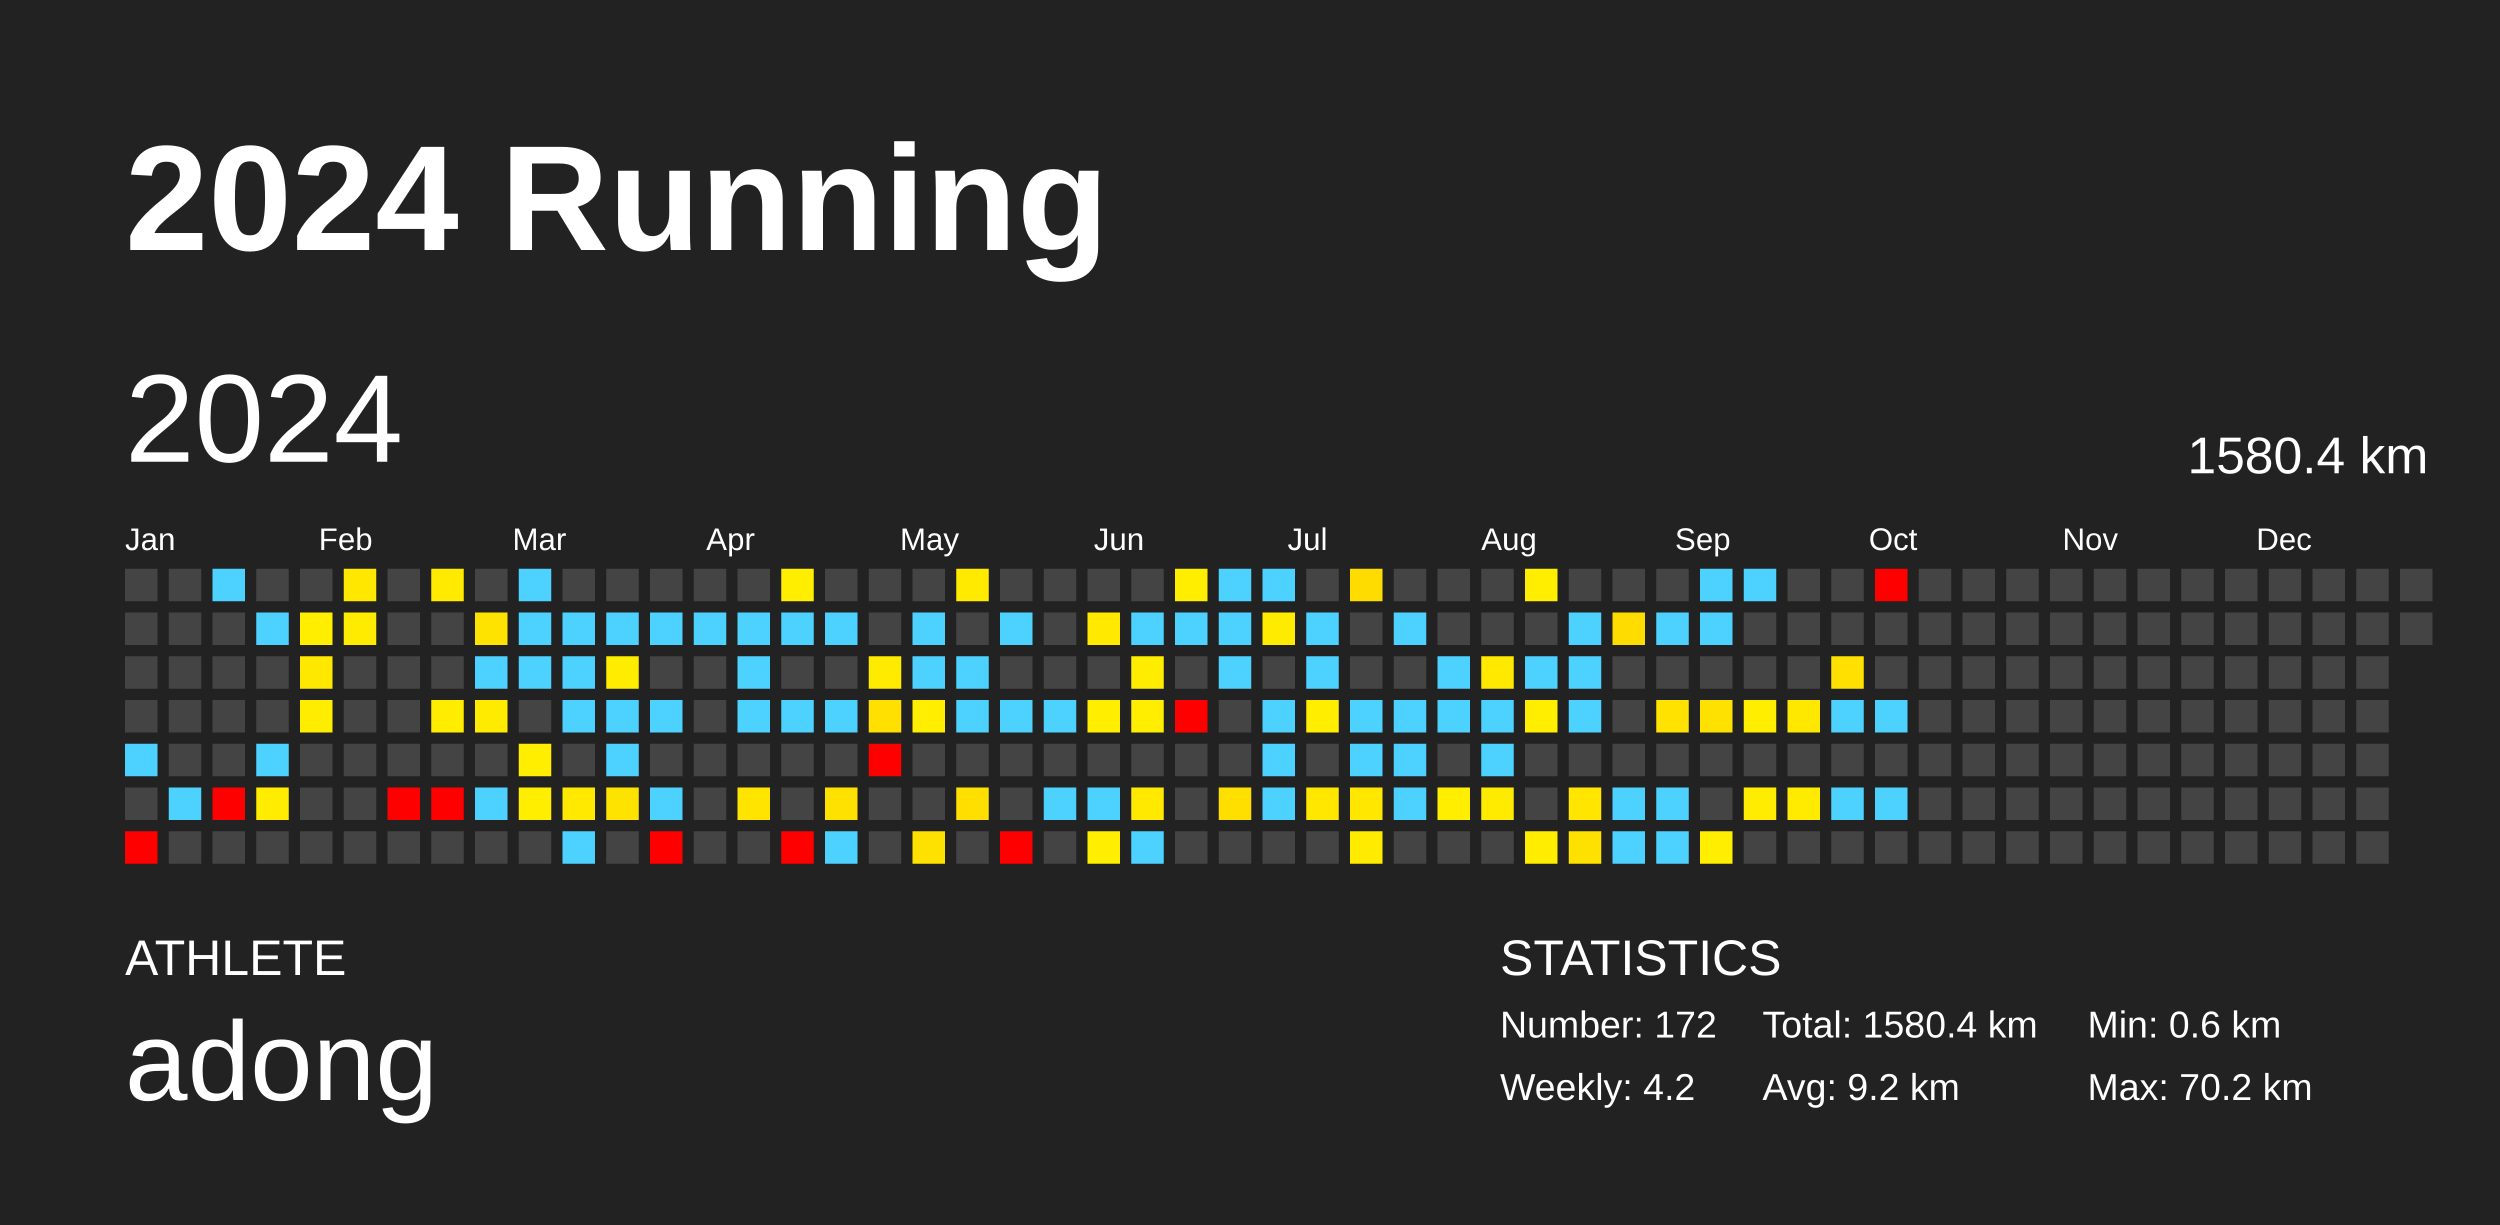
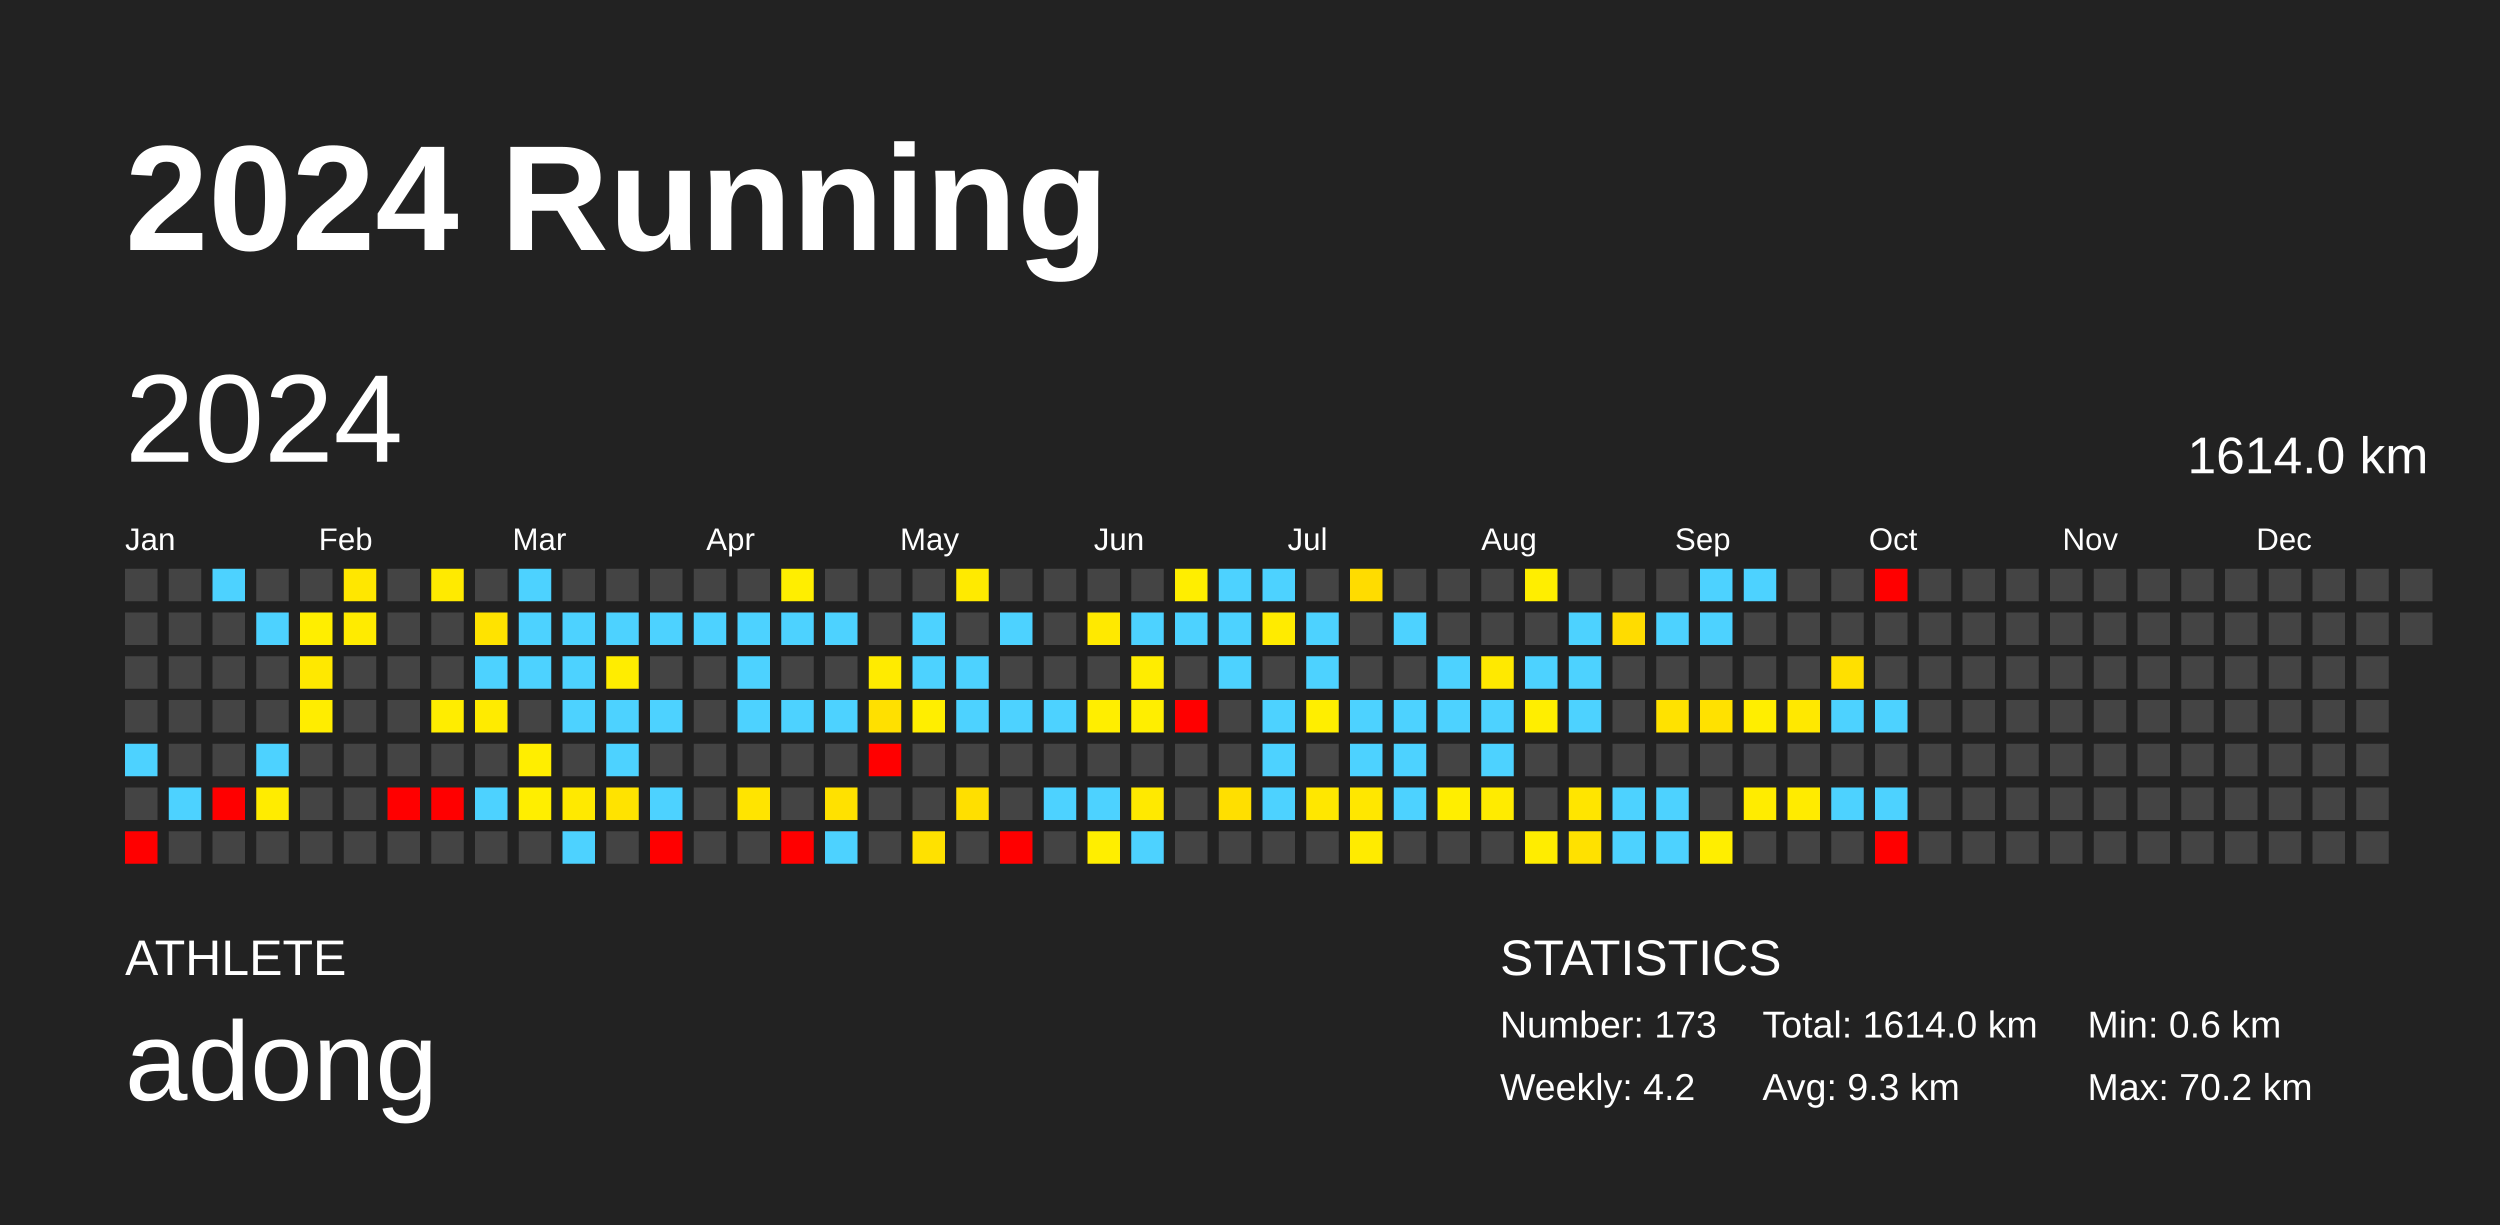
<svg xmlns="http://www.w3.org/2000/svg" baseProfile="full" height="98mm" version="1.1" viewBox="0,0,200,98" width="200mm">
  <defs />
  <rect fill="#222222" height="98" width="200" x="0" y="0" />
  <text fill="#FFFFFF" style="font-size:12px; font-family:Arial; font-weight:bold;" x="10" y="20">2024 Running</text>
  <text fill="#FFFFFF" style="font-size:4px; font-family:Arial" x="10" y="78">ATHLETE</text>
  <text fill="#FFFFFF" style="font-size:9px; font-family:Arial" x="10" y="88">adong</text>
  <text fill="#FFFFFF" style="font-size:4px; font-family:Arial" x="120" y="78">STATISTICS</text>
-   <text fill="#FFFFFF" style="font-size:3px; font-family:Arial" x="120" y="83">Number: 172</text>
+   <text fill="#FFFFFF" style="font-size:3px; font-family:Arial" x="120" y="83">Number: 173</text>
  <text fill="#FFFFFF" style="font-size:3px; font-family:Arial" x="120" y="88">Weekly: 4.2</text>
-   <text fill="#FFFFFF" style="font-size:3px; font-family:Arial" x="141" y="83">Total: 1580.4 km</text>
-   <text fill="#FFFFFF" style="font-size:3px; font-family:Arial" x="141" y="88">Avg: 9.2 km</text>
+   <text fill="#FFFFFF" style="font-size:3px; font-family:Arial" x="141" y="83">Total: 1614.0 km</text>
+   <text fill="#FFFFFF" style="font-size:3px; font-family:Arial" x="141" y="88">Avg: 9.3 km</text>
  <text fill="#FFFFFF" style="font-size:3px; font-family:Arial" x="167" y="83">Min: 0.6 km</text>
  <text fill="#FFFFFF" style="font-size:3px; font-family:Arial" x="167" y="88">Max: 70.2 km</text>
  <text dominant-baseline="hanging" fill="#FFFFFF" style="font-size:10.0px; font-family:Arial;" x="10" y="30">2024</text>
-   <text dominant-baseline="hanging" fill="#FFFFFF" style="font-size:4.125px; font-family:Arial;" x="175" y="35">1580.4 km</text>
+   <text dominant-baseline="hanging" fill="#FFFFFF" style="font-size:4.125px; font-family:Arial;" x="175" y="35">1614.0 km</text>
  <text fill="#FFFFFF" style="font-size:2.5px; font-family:Arial" x="10.0" y="44">Jan</text>
  <text fill="#FFFFFF" style="font-size:2.5px; font-family:Arial" x="25.5" y="44">Feb</text>
  <text fill="#FFFFFF" style="font-size:2.5px; font-family:Arial" x="41.0" y="44">Mar</text>
  <text fill="#FFFFFF" style="font-size:2.5px; font-family:Arial" x="56.5" y="44">Apr</text>
  <text fill="#FFFFFF" style="font-size:2.5px; font-family:Arial" x="72.0" y="44">May</text>
  <text fill="#FFFFFF" style="font-size:2.5px; font-family:Arial" x="87.5" y="44">Jun</text>
  <text fill="#FFFFFF" style="font-size:2.5px; font-family:Arial" x="103.0" y="44">Jul</text>
  <text fill="#FFFFFF" style="font-size:2.5px; font-family:Arial" x="118.5" y="44">Aug</text>
  <text fill="#FFFFFF" style="font-size:2.5px; font-family:Arial" x="134.0" y="44">Sep</text>
  <text fill="#FFFFFF" style="font-size:2.5px; font-family:Arial" x="149.5" y="44">Oct</text>
  <text fill="#FFFFFF" style="font-size:2.5px; font-family:Arial" x="165.0" y="44">Nov</text>
  <text fill="#FFFFFF" style="font-size:2.5px; font-family:Arial" x="180.5" y="44">Dec</text>
  <rect fill="#444444" height="2.6" width="2.6" x="10.0" y="45.5" />
  <rect fill="#444444" height="2.6" width="2.6" x="10.0" y="49.0" />
  <rect fill="#444444" height="2.6" width="2.6" x="10.0" y="52.5" />
  <rect fill="#444444" height="2.6" width="2.6" x="10.0" y="56.0" />
  <rect fill="#4dd2ff" height="2.6" width="2.6" x="10.0" y="59.5" />
  <rect fill="#444444" height="2.6" width="2.6" x="10.0" y="63.0" />
  <rect fill="red" height="2.6" width="2.6" x="10.0" y="66.5" />
  <rect fill="#444444" height="2.6" width="2.6" x="13.5" y="45.5" />
  <rect fill="#444444" height="2.6" width="2.6" x="13.5" y="49.0" />
  <rect fill="#444444" height="2.6" width="2.6" x="13.5" y="52.5" />
  <rect fill="#444444" height="2.6" width="2.6" x="13.5" y="56.0" />
  <rect fill="#444444" height="2.6" width="2.6" x="13.5" y="59.5" />
  <rect fill="#4dd2ff" height="2.6" width="2.6" x="13.5" y="63.0" />
  <rect fill="#444444" height="2.6" width="2.6" x="13.5" y="66.5" />
  <rect fill="#4dd2ff" height="2.6" width="2.6" x="17.0" y="45.5" />
  <rect fill="#444444" height="2.6" width="2.6" x="17.0" y="49.0" />
  <rect fill="#444444" height="2.6" width="2.6" x="17.0" y="52.5" />
  <rect fill="#444444" height="2.6" width="2.6" x="17.0" y="56.0" />
  <rect fill="#444444" height="2.6" width="2.6" x="17.0" y="59.5" />
  <rect fill="red" height="2.6" width="2.6" x="17.0" y="63.0" />
  <rect fill="#444444" height="2.6" width="2.6" x="17.0" y="66.5" />
  <rect fill="#444444" height="2.6" width="2.6" x="20.5" y="45.5" />
  <rect fill="#4dd2ff" height="2.6" width="2.6" x="20.5" y="49.0" />
  <rect fill="#444444" height="2.6" width="2.6" x="20.5" y="52.5" />
  <rect fill="#444444" height="2.6" width="2.6" x="20.5" y="56.0" />
  <rect fill="#4dd2ff" height="2.6" width="2.6" x="20.5" y="59.5" />
  <rect fill="#ffec00" height="2.6" width="2.6" x="20.5" y="63.0" />
  <rect fill="#444444" height="2.6" width="2.6" x="20.5" y="66.5" />
  <rect fill="#444444" height="2.6" width="2.6" x="24.0" y="45.5" />
  <rect fill="#ffee00" height="2.6" width="2.6" x="24.0" y="49.0" />
  <rect fill="#ffe800" height="2.6" width="2.6" x="24.0" y="52.5" />
  <rect fill="#ffed00" height="2.6" width="2.6" x="24.0" y="56.0" />
  <rect fill="#444444" height="2.6" width="2.6" x="24.0" y="59.5" />
  <rect fill="#444444" height="2.6" width="2.6" x="24.0" y="63.0" />
  <rect fill="#444444" height="2.6" width="2.6" x="24.0" y="66.5" />
  <rect fill="#ffe700" height="2.6" width="2.6" x="27.5" y="45.5" />
  <rect fill="#ffeb00" height="2.6" width="2.6" x="27.5" y="49.0" />
  <rect fill="#444444" height="2.6" width="2.6" x="27.5" y="52.5" />
  <rect fill="#444444" height="2.6" width="2.6" x="27.5" y="56.0" />
  <rect fill="#444444" height="2.6" width="2.6" x="27.5" y="59.5" />
  <rect fill="#444444" height="2.6" width="2.6" x="27.5" y="63.0" />
  <rect fill="#444444" height="2.6" width="2.6" x="27.5" y="66.5" />
  <rect fill="#444444" height="2.6" width="2.6" x="31.0" y="45.5" />
  <rect fill="#444444" height="2.6" width="2.6" x="31.0" y="49.0" />
  <rect fill="#444444" height="2.6" width="2.6" x="31.0" y="52.5" />
  <rect fill="#444444" height="2.6" width="2.6" x="31.0" y="56.0" />
  <rect fill="#444444" height="2.6" width="2.6" x="31.0" y="59.5" />
  <rect fill="red" height="2.6" width="2.6" x="31.0" y="63.0" />
  <rect fill="#444444" height="2.6" width="2.6" x="31.0" y="66.5" />
  <rect fill="#ffea00" height="2.6" width="2.6" x="34.5" y="45.5" />
  <rect fill="#444444" height="2.6" width="2.6" x="34.5" y="49.0" />
  <rect fill="#444444" height="2.6" width="2.6" x="34.5" y="52.5" />
  <rect fill="#ffed00" height="2.6" width="2.6" x="34.5" y="56.0" />
  <rect fill="#444444" height="2.6" width="2.6" x="34.5" y="59.5" />
  <rect fill="red" height="2.6" width="2.6" x="34.5" y="63.0" />
  <rect fill="#444444" height="2.6" width="2.6" x="34.5" y="66.5" />
  <rect fill="#444444" height="2.6" width="2.6" x="38.0" y="45.5" />
  <rect fill="#ffe300" height="2.6" width="2.6" x="38.0" y="49.0" />
  <rect fill="#4dd2ff" height="2.6" width="2.6" x="38.0" y="52.5" />
  <rect fill="#ffeb00" height="2.6" width="2.6" x="38.0" y="56.0" />
  <rect fill="#444444" height="2.6" width="2.6" x="38.0" y="59.5" />
  <rect fill="#4dd2ff" height="2.6" width="2.6" x="38.0" y="63.0" />
  <rect fill="#444444" height="2.6" width="2.6" x="38.0" y="66.5" />
  <rect fill="#4dd2ff" height="2.6" width="2.6" x="41.5" y="45.5" />
  <rect fill="#4dd2ff" height="2.6" width="2.6" x="41.5" y="49.0" />
  <rect fill="#4dd2ff" height="2.6" width="2.6" x="41.5" y="52.5" />
  <rect fill="#444444" height="2.6" width="2.6" x="41.5" y="56.0" />
  <rect fill="#ffee00" height="2.6" width="2.6" x="41.5" y="59.5" />
  <rect fill="#ffee00" height="2.6" width="2.6" x="41.5" y="63.0" />
  <rect fill="#444444" height="2.6" width="2.6" x="41.5" y="66.5" />
  <rect fill="#444444" height="2.6" width="2.6" x="45.0" y="45.5" />
  <rect fill="#4dd2ff" height="2.6" width="2.6" x="45.0" y="49.0" />
  <rect fill="#4dd2ff" height="2.6" width="2.6" x="45.0" y="52.5" />
  <rect fill="#4dd2ff" height="2.6" width="2.6" x="45.0" y="56.0" />
  <rect fill="#444444" height="2.6" width="2.6" x="45.0" y="59.5" />
  <rect fill="#ffe900" height="2.6" width="2.6" x="45.0" y="63.0" />
  <rect fill="#4dd2ff" height="2.6" width="2.6" x="45.0" y="66.5" />
  <rect fill="#444444" height="2.6" width="2.6" x="48.5" y="45.5" />
  <rect fill="#4dd2ff" height="2.6" width="2.6" x="48.5" y="49.0" />
  <rect fill="#ffed00" height="2.6" width="2.6" x="48.5" y="52.5" />
  <rect fill="#4dd2ff" height="2.6" width="2.6" x="48.5" y="56.0" />
  <rect fill="#4dd2ff" height="2.6" width="2.6" x="48.5" y="59.5" />
  <rect fill="#ffe300" height="2.6" width="2.6" x="48.5" y="63.0" />
  <rect fill="#444444" height="2.6" width="2.6" x="48.5" y="66.5" />
  <rect fill="#444444" height="2.6" width="2.6" x="52.0" y="45.5" />
  <rect fill="#4dd2ff" height="2.6" width="2.6" x="52.0" y="49.0" />
  <rect fill="#444444" height="2.6" width="2.6" x="52.0" y="52.5" />
  <rect fill="#4dd2ff" height="2.6" width="2.6" x="52.0" y="56.0" />
  <rect fill="#444444" height="2.6" width="2.6" x="52.0" y="59.5" />
  <rect fill="#4dd2ff" height="2.6" width="2.6" x="52.0" y="63.0" />
  <rect fill="red" height="2.6" width="2.6" x="52.0" y="66.5" />
  <rect fill="#444444" height="2.6" width="2.6" x="55.5" y="45.5" />
  <rect fill="#4dd2ff" height="2.6" width="2.6" x="55.5" y="49.0" />
  <rect fill="#444444" height="2.6" width="2.6" x="55.5" y="52.5" />
  <rect fill="#444444" height="2.6" width="2.6" x="55.5" y="56.0" />
  <rect fill="#444444" height="2.6" width="2.6" x="55.5" y="59.5" />
  <rect fill="#444444" height="2.6" width="2.6" x="55.5" y="63.0" />
  <rect fill="#444444" height="2.6" width="2.6" x="55.5" y="66.5" />
  <rect fill="#444444" height="2.6" width="2.6" x="59.0" y="45.5" />
  <rect fill="#4dd2ff" height="2.6" width="2.6" x="59.0" y="49.0" />
  <rect fill="#4dd2ff" height="2.6" width="2.6" x="59.0" y="52.5" />
  <rect fill="#4dd2ff" height="2.6" width="2.6" x="59.0" y="56.0" />
  <rect fill="#444444" height="2.6" width="2.6" x="59.0" y="59.5" />
  <rect fill="#ffe400" height="2.6" width="2.6" x="59.0" y="63.0" />
  <rect fill="#444444" height="2.6" width="2.6" x="59.0" y="66.5" />
  <rect fill="#ffee00" height="2.6" width="2.6" x="62.5" y="45.5" />
  <rect fill="#4dd2ff" height="2.6" width="2.6" x="62.5" y="49.0" />
  <rect fill="#444444" height="2.6" width="2.6" x="62.5" y="52.5" />
  <rect fill="#4dd2ff" height="2.6" width="2.6" x="62.5" y="56.0" />
  <rect fill="#444444" height="2.6" width="2.6" x="62.5" y="59.5" />
  <rect fill="#444444" height="2.6" width="2.6" x="62.5" y="63.0" />
  <rect fill="red" height="2.6" width="2.6" x="62.5" y="66.5" />
  <rect fill="#444444" height="2.6" width="2.6" x="66.0" y="45.5" />
  <rect fill="#4dd2ff" height="2.6" width="2.6" x="66.0" y="49.0" />
  <rect fill="#444444" height="2.6" width="2.6" x="66.0" y="52.5" />
  <rect fill="#4dd2ff" height="2.6" width="2.6" x="66.0" y="56.0" />
  <rect fill="#444444" height="2.6" width="2.6" x="66.0" y="59.5" />
  <rect fill="#ffe100" height="2.6" width="2.6" x="66.0" y="63.0" />
  <rect fill="#4dd2ff" height="2.6" width="2.6" x="66.0" y="66.5" />
  <rect fill="#444444" height="2.6" width="2.6" x="69.5" y="45.5" />
  <rect fill="#444444" height="2.6" width="2.6" x="69.5" y="49.0" />
  <rect fill="#ffeb00" height="2.6" width="2.6" x="69.5" y="52.5" />
  <rect fill="#ffe000" height="2.6" width="2.6" x="69.5" y="56.0" />
  <rect fill="red" height="2.6" width="2.6" x="69.5" y="59.5" />
  <rect fill="#444444" height="2.6" width="2.6" x="69.5" y="63.0" />
  <rect fill="#444444" height="2.6" width="2.6" x="69.5" y="66.5" />
  <rect fill="#444444" height="2.6" width="2.6" x="73.0" y="45.5" />
  <rect fill="#4dd2ff" height="2.6" width="2.6" x="73.0" y="49.0" />
  <rect fill="#4dd2ff" height="2.6" width="2.6" x="73.0" y="52.5" />
  <rect fill="#ffee00" height="2.6" width="2.6" x="73.0" y="56.0" />
  <rect fill="#444444" height="2.6" width="2.6" x="73.0" y="59.5" />
  <rect fill="#444444" height="2.6" width="2.6" x="73.0" y="63.0" />
  <rect fill="#ffe100" height="2.6" width="2.6" x="73.0" y="66.5" />
  <rect fill="#ffea00" height="2.6" width="2.6" x="76.5" y="45.5" />
  <rect fill="#444444" height="2.6" width="2.6" x="76.5" y="49.0" />
  <rect fill="#4dd2ff" height="2.6" width="2.6" x="76.5" y="52.5" />
  <rect fill="#4dd2ff" height="2.6" width="2.6" x="76.5" y="56.0" />
  <rect fill="#444444" height="2.6" width="2.6" x="76.5" y="59.5" />
  <rect fill="#ffdf00" height="2.6" width="2.6" x="76.5" y="63.0" />
  <rect fill="#444444" height="2.6" width="2.6" x="76.5" y="66.5" />
  <rect fill="#444444" height="2.6" width="2.6" x="80.0" y="45.5" />
  <rect fill="#4dd2ff" height="2.6" width="2.6" x="80.0" y="49.0" />
  <rect fill="#444444" height="2.6" width="2.6" x="80.0" y="52.5" />
  <rect fill="#4dd2ff" height="2.6" width="2.6" x="80.0" y="56.0" />
  <rect fill="#444444" height="2.6" width="2.6" x="80.0" y="59.5" />
  <rect fill="#444444" height="2.6" width="2.6" x="80.0" y="63.0" />
  <rect fill="red" height="2.6" width="2.6" x="80.0" y="66.5" />
  <rect fill="#444444" height="2.6" width="2.6" x="83.5" y="45.5" />
  <rect fill="#444444" height="2.6" width="2.6" x="83.5" y="49.0" />
  <rect fill="#444444" height="2.6" width="2.6" x="83.5" y="52.5" />
  <rect fill="#4dd2ff" height="2.6" width="2.6" x="83.5" y="56.0" />
  <rect fill="#444444" height="2.6" width="2.6" x="83.5" y="59.5" />
  <rect fill="#4dd2ff" height="2.6" width="2.6" x="83.5" y="63.0" />
  <rect fill="#444444" height="2.6" width="2.6" x="83.5" y="66.5" />
  <rect fill="#444444" height="2.6" width="2.6" x="87.0" y="45.5" />
  <rect fill="#ffe900" height="2.6" width="2.6" x="87.0" y="49.0" />
  <rect fill="#444444" height="2.6" width="2.6" x="87.0" y="52.5" />
  <rect fill="#ffee00" height="2.6" width="2.6" x="87.0" y="56.0" />
  <rect fill="#444444" height="2.6" width="2.6" x="87.0" y="59.5" />
  <rect fill="#4dd2ff" height="2.6" width="2.6" x="87.0" y="63.0" />
  <rect fill="#ffee00" height="2.6" width="2.6" x="87.0" y="66.5" />
  <rect fill="#444444" height="2.6" width="2.6" x="90.5" y="45.5" />
  <rect fill="#4dd2ff" height="2.6" width="2.6" x="90.5" y="49.0" />
  <rect fill="#ffed00" height="2.6" width="2.6" x="90.5" y="52.5" />
  <rect fill="#ffee00" height="2.6" width="2.6" x="90.5" y="56.0" />
  <rect fill="#444444" height="2.6" width="2.6" x="90.5" y="59.5" />
  <rect fill="#ffe900" height="2.6" width="2.6" x="90.5" y="63.0" />
  <rect fill="#4dd2ff" height="2.6" width="2.6" x="90.5" y="66.5" />
  <rect fill="#ffee00" height="2.6" width="2.6" x="94.0" y="45.5" />
  <rect fill="#4dd2ff" height="2.6" width="2.6" x="94.0" y="49.0" />
  <rect fill="#444444" height="2.6" width="2.6" x="94.0" y="52.5" />
  <rect fill="red" height="2.6" width="2.6" x="94.0" y="56.0" />
  <rect fill="#444444" height="2.6" width="2.6" x="94.0" y="59.5" />
  <rect fill="#444444" height="2.6" width="2.6" x="94.0" y="63.0" />
  <rect fill="#444444" height="2.6" width="2.6" x="94.0" y="66.5" />
  <rect fill="#4dd2ff" height="2.6" width="2.6" x="97.5" y="45.5" />
  <rect fill="#4dd2ff" height="2.6" width="2.6" x="97.5" y="49.0" />
  <rect fill="#4dd2ff" height="2.6" width="2.6" x="97.5" y="52.5" />
  <rect fill="#444444" height="2.6" width="2.6" x="97.5" y="56.0" />
  <rect fill="#444444" height="2.6" width="2.6" x="97.5" y="59.5" />
  <rect fill="#ffdf00" height="2.6" width="2.6" x="97.5" y="63.0" />
  <rect fill="#444444" height="2.6" width="2.6" x="97.5" y="66.5" />
  <rect fill="#4dd2ff" height="2.6" width="2.6" x="101.0" y="45.5" />
  <rect fill="#ffeb00" height="2.6" width="2.6" x="101.0" y="49.0" />
  <rect fill="#444444" height="2.6" width="2.6" x="101.0" y="52.5" />
  <rect fill="#4dd2ff" height="2.6" width="2.6" x="101.0" y="56.0" />
  <rect fill="#4dd2ff" height="2.6" width="2.6" x="101.0" y="59.5" />
  <rect fill="#4dd2ff" height="2.6" width="2.6" x="101.0" y="63.0" />
  <rect fill="#444444" height="2.6" width="2.6" x="101.0" y="66.5" />
  <rect fill="#444444" height="2.6" width="2.6" x="104.5" y="45.5" />
  <rect fill="#4dd2ff" height="2.6" width="2.6" x="104.5" y="49.0" />
  <rect fill="#4dd2ff" height="2.6" width="2.6" x="104.5" y="52.5" />
  <rect fill="#ffee00" height="2.6" width="2.6" x="104.5" y="56.0" />
  <rect fill="#444444" height="2.6" width="2.6" x="104.5" y="59.5" />
  <rect fill="#ffe700" height="2.6" width="2.6" x="104.5" y="63.0" />
  <rect fill="#444444" height="2.6" width="2.6" x="104.5" y="66.5" />
  <rect fill="#ffdc00" height="2.6" width="2.6" x="108.0" y="45.5" />
  <rect fill="#444444" height="2.6" width="2.6" x="108.0" y="49.0" />
  <rect fill="#444444" height="2.6" width="2.6" x="108.0" y="52.5" />
  <rect fill="#4dd2ff" height="2.6" width="2.6" x="108.0" y="56.0" />
  <rect fill="#4dd2ff" height="2.6" width="2.6" x="108.0" y="59.5" />
  <rect fill="#ffe700" height="2.6" width="2.6" x="108.0" y="63.0" />
  <rect fill="#ffeb00" height="2.6" width="2.6" x="108.0" y="66.5" />
  <rect fill="#444444" height="2.6" width="2.6" x="111.5" y="45.5" />
  <rect fill="#4dd2ff" height="2.6" width="2.6" x="111.5" y="49.0" />
  <rect fill="#444444" height="2.6" width="2.6" x="111.5" y="52.5" />
  <rect fill="#4dd2ff" height="2.6" width="2.6" x="111.5" y="56.0" />
  <rect fill="#4dd2ff" height="2.6" width="2.6" x="111.5" y="59.5" />
  <rect fill="#4dd2ff" height="2.6" width="2.6" x="111.5" y="63.0" />
  <rect fill="#444444" height="2.6" width="2.6" x="111.5" y="66.5" />
  <rect fill="#444444" height="2.6" width="2.6" x="115.0" y="45.5" />
  <rect fill="#444444" height="2.6" width="2.6" x="115.0" y="49.0" />
  <rect fill="#4dd2ff" height="2.6" width="2.6" x="115.0" y="52.5" />
  <rect fill="#4dd2ff" height="2.6" width="2.6" x="115.0" y="56.0" />
  <rect fill="#444444" height="2.6" width="2.6" x="115.0" y="59.5" />
  <rect fill="#ffee00" height="2.6" width="2.6" x="115.0" y="63.0" />
  <rect fill="#444444" height="2.6" width="2.6" x="115.0" y="66.5" />
  <rect fill="#444444" height="2.6" width="2.6" x="118.5" y="45.5" />
  <rect fill="#444444" height="2.6" width="2.6" x="118.5" y="49.0" />
  <rect fill="#ffe900" height="2.6" width="2.6" x="118.5" y="52.5" />
  <rect fill="#4dd2ff" height="2.6" width="2.6" x="118.5" y="56.0" />
  <rect fill="#4dd2ff" height="2.6" width="2.6" x="118.5" y="59.5" />
  <rect fill="#ffeb00" height="2.6" width="2.6" x="118.5" y="63.0" />
  <rect fill="#444444" height="2.6" width="2.6" x="118.5" y="66.5" />
  <rect fill="#ffee00" height="2.6" width="2.6" x="122.0" y="45.5" />
  <rect fill="#444444" height="2.6" width="2.6" x="122.0" y="49.0" />
  <rect fill="#4dd2ff" height="2.6" width="2.6" x="122.0" y="52.5" />
  <rect fill="#ffee00" height="2.6" width="2.6" x="122.0" y="56.0" />
  <rect fill="#444444" height="2.6" width="2.6" x="122.0" y="59.5" />
  <rect fill="#444444" height="2.6" width="2.6" x="122.0" y="63.0" />
  <rect fill="#ffed00" height="2.6" width="2.6" x="122.0" y="66.5" />
  <rect fill="#444444" height="2.6" width="2.6" x="125.5" y="45.5" />
  <rect fill="#4dd2ff" height="2.6" width="2.6" x="125.5" y="49.0" />
  <rect fill="#4dd2ff" height="2.6" width="2.6" x="125.5" y="52.5" />
  <rect fill="#4dd2ff" height="2.6" width="2.6" x="125.5" y="56.0" />
  <rect fill="#444444" height="2.6" width="2.6" x="125.5" y="59.5" />
  <rect fill="#ffe500" height="2.6" width="2.6" x="125.5" y="63.0" />
  <rect fill="#ffe100" height="2.6" width="2.6" x="125.5" y="66.5" />
  <rect fill="#444444" height="2.6" width="2.6" x="129.0" y="45.5" />
  <rect fill="#ffdc00" height="2.6" width="2.6" x="129.0" y="49.0" />
  <rect fill="#444444" height="2.6" width="2.6" x="129.0" y="52.5" />
  <rect fill="#444444" height="2.6" width="2.6" x="129.0" y="56.0" />
  <rect fill="#444444" height="2.6" width="2.6" x="129.0" y="59.5" />
  <rect fill="#4dd2ff" height="2.6" width="2.6" x="129.0" y="63.0" />
  <rect fill="#4dd2ff" height="2.6" width="2.6" x="129.0" y="66.5" />
  <rect fill="#444444" height="2.6" width="2.6" x="132.5" y="45.5" />
  <rect fill="#4dd2ff" height="2.6" width="2.6" x="132.5" y="49.0" />
  <rect fill="#444444" height="2.6" width="2.6" x="132.5" y="52.5" />
  <rect fill="#ffe200" height="2.6" width="2.6" x="132.5" y="56.0" />
  <rect fill="#444444" height="2.6" width="2.6" x="132.5" y="59.5" />
  <rect fill="#4dd2ff" height="2.6" width="2.6" x="132.5" y="63.0" />
  <rect fill="#4dd2ff" height="2.6" width="2.6" x="132.5" y="66.5" />
  <rect fill="#4dd2ff" height="2.6" width="2.6" x="136.0" y="45.5" />
  <rect fill="#4dd2ff" height="2.6" width="2.6" x="136.0" y="49.0" />
  <rect fill="#444444" height="2.6" width="2.6" x="136.0" y="52.5" />
  <rect fill="#ffe100" height="2.6" width="2.6" x="136.0" y="56.0" />
  <rect fill="#444444" height="2.6" width="2.6" x="136.0" y="59.5" />
  <rect fill="#444444" height="2.6" width="2.6" x="136.0" y="63.0" />
  <rect fill="#ffee00" height="2.6" width="2.6" x="136.0" y="66.5" />
  <rect fill="#4dd2ff" height="2.6" width="2.6" x="139.5" y="45.5" />
  <rect fill="#444444" height="2.6" width="2.6" x="139.5" y="49.0" />
  <rect fill="#444444" height="2.6" width="2.6" x="139.5" y="52.5" />
  <rect fill="#ffee00" height="2.6" width="2.6" x="139.5" y="56.0" />
  <rect fill="#444444" height="2.6" width="2.6" x="139.5" y="59.5" />
  <rect fill="#ffec00" height="2.6" width="2.6" x="139.5" y="63.0" />
  <rect fill="#444444" height="2.6" width="2.6" x="139.5" y="66.5" />
  <rect fill="#444444" height="2.6" width="2.6" x="143.0" y="45.5" />
  <rect fill="#444444" height="2.6" width="2.6" x="143.0" y="49.0" />
  <rect fill="#444444" height="2.6" width="2.6" x="143.0" y="52.5" />
  <rect fill="#ffe800" height="2.6" width="2.6" x="143.0" y="56.0" />
  <rect fill="#444444" height="2.6" width="2.6" x="143.0" y="59.5" />
  <rect fill="#ffeb00" height="2.6" width="2.6" x="143.0" y="63.0" />
  <rect fill="#444444" height="2.6" width="2.6" x="143.0" y="66.5" />
  <rect fill="#444444" height="2.6" width="2.6" x="146.5" y="45.5" />
  <rect fill="#444444" height="2.6" width="2.6" x="146.5" y="49.0" />
  <rect fill="#ffe000" height="2.6" width="2.6" x="146.5" y="52.5" />
  <rect fill="#4dd2ff" height="2.6" width="2.6" x="146.5" y="56.0" />
  <rect fill="#444444" height="2.6" width="2.6" x="146.5" y="59.5" />
  <rect fill="#4dd2ff" height="2.6" width="2.6" x="146.5" y="63.0" />
  <rect fill="#444444" height="2.6" width="2.6" x="146.5" y="66.5" />
  <rect fill="red" height="2.6" width="2.6" x="150.0" y="45.5" />
  <rect fill="#444444" height="2.6" width="2.6" x="150.0" y="49.0" />
  <rect fill="#444444" height="2.6" width="2.6" x="150.0" y="52.5" />
  <rect fill="#4dd2ff" height="2.6" width="2.6" x="150.0" y="56.0" />
  <rect fill="#444444" height="2.6" width="2.6" x="150.0" y="59.5" />
  <rect fill="#4dd2ff" height="2.6" width="2.6" x="150.0" y="63.0" />
-   <rect fill="#444444" height="2.6" width="2.6" x="150.0" y="66.5" />
+   <rect fill="red" height="2.6" width="2.6" x="150.0" y="66.5" />
  <rect fill="#444444" height="2.6" width="2.6" x="153.5" y="45.5" />
  <rect fill="#444444" height="2.6" width="2.6" x="153.5" y="49.0" />
  <rect fill="#444444" height="2.6" width="2.6" x="153.5" y="52.5" />
  <rect fill="#444444" height="2.6" width="2.6" x="153.5" y="56.0" />
  <rect fill="#444444" height="2.6" width="2.6" x="153.5" y="59.5" />
  <rect fill="#444444" height="2.6" width="2.6" x="153.5" y="63.0" />
  <rect fill="#444444" height="2.6" width="2.6" x="153.5" y="66.5" />
  <rect fill="#444444" height="2.6" width="2.6" x="157.0" y="45.5" />
  <rect fill="#444444" height="2.6" width="2.6" x="157.0" y="49.0" />
  <rect fill="#444444" height="2.6" width="2.6" x="157.0" y="52.5" />
  <rect fill="#444444" height="2.6" width="2.6" x="157.0" y="56.0" />
  <rect fill="#444444" height="2.6" width="2.6" x="157.0" y="59.5" />
  <rect fill="#444444" height="2.6" width="2.6" x="157.0" y="63.0" />
  <rect fill="#444444" height="2.6" width="2.6" x="157.0" y="66.5" />
  <rect fill="#444444" height="2.6" width="2.6" x="160.5" y="45.5" />
  <rect fill="#444444" height="2.6" width="2.6" x="160.5" y="49.0" />
  <rect fill="#444444" height="2.6" width="2.6" x="160.5" y="52.5" />
  <rect fill="#444444" height="2.6" width="2.6" x="160.5" y="56.0" />
  <rect fill="#444444" height="2.6" width="2.6" x="160.5" y="59.5" />
  <rect fill="#444444" height="2.6" width="2.6" x="160.5" y="63.0" />
  <rect fill="#444444" height="2.6" width="2.6" x="160.5" y="66.5" />
  <rect fill="#444444" height="2.6" width="2.6" x="164.0" y="45.5" />
  <rect fill="#444444" height="2.6" width="2.6" x="164.0" y="49.0" />
  <rect fill="#444444" height="2.6" width="2.6" x="164.0" y="52.5" />
  <rect fill="#444444" height="2.6" width="2.6" x="164.0" y="56.0" />
  <rect fill="#444444" height="2.6" width="2.6" x="164.0" y="59.5" />
  <rect fill="#444444" height="2.6" width="2.6" x="164.0" y="63.0" />
  <rect fill="#444444" height="2.6" width="2.6" x="164.0" y="66.5" />
  <rect fill="#444444" height="2.6" width="2.6" x="167.5" y="45.5" />
  <rect fill="#444444" height="2.6" width="2.6" x="167.5" y="49.0" />
  <rect fill="#444444" height="2.6" width="2.6" x="167.5" y="52.5" />
  <rect fill="#444444" height="2.6" width="2.6" x="167.5" y="56.0" />
  <rect fill="#444444" height="2.6" width="2.6" x="167.5" y="59.5" />
  <rect fill="#444444" height="2.6" width="2.6" x="167.5" y="63.0" />
  <rect fill="#444444" height="2.6" width="2.6" x="167.5" y="66.5" />
  <rect fill="#444444" height="2.6" width="2.6" x="171.0" y="45.5" />
  <rect fill="#444444" height="2.6" width="2.6" x="171.0" y="49.0" />
  <rect fill="#444444" height="2.6" width="2.6" x="171.0" y="52.5" />
  <rect fill="#444444" height="2.6" width="2.6" x="171.0" y="56.0" />
  <rect fill="#444444" height="2.6" width="2.6" x="171.0" y="59.5" />
  <rect fill="#444444" height="2.6" width="2.6" x="171.0" y="63.0" />
  <rect fill="#444444" height="2.6" width="2.6" x="171.0" y="66.5" />
  <rect fill="#444444" height="2.6" width="2.6" x="174.5" y="45.5" />
  <rect fill="#444444" height="2.6" width="2.6" x="174.5" y="49.0" />
  <rect fill="#444444" height="2.6" width="2.6" x="174.5" y="52.5" />
  <rect fill="#444444" height="2.6" width="2.6" x="174.5" y="56.0" />
  <rect fill="#444444" height="2.6" width="2.6" x="174.5" y="59.5" />
  <rect fill="#444444" height="2.6" width="2.6" x="174.5" y="63.0" />
  <rect fill="#444444" height="2.6" width="2.6" x="174.5" y="66.5" />
  <rect fill="#444444" height="2.6" width="2.6" x="178.0" y="45.5" />
  <rect fill="#444444" height="2.6" width="2.6" x="178.0" y="49.0" />
  <rect fill="#444444" height="2.6" width="2.6" x="178.0" y="52.5" />
  <rect fill="#444444" height="2.6" width="2.6" x="178.0" y="56.0" />
  <rect fill="#444444" height="2.6" width="2.6" x="178.0" y="59.5" />
  <rect fill="#444444" height="2.6" width="2.6" x="178.0" y="63.0" />
  <rect fill="#444444" height="2.6" width="2.6" x="178.0" y="66.5" />
  <rect fill="#444444" height="2.6" width="2.6" x="181.5" y="45.5" />
  <rect fill="#444444" height="2.6" width="2.6" x="181.5" y="49.0" />
  <rect fill="#444444" height="2.6" width="2.6" x="181.5" y="52.5" />
  <rect fill="#444444" height="2.6" width="2.6" x="181.5" y="56.0" />
  <rect fill="#444444" height="2.6" width="2.6" x="181.5" y="59.5" />
  <rect fill="#444444" height="2.6" width="2.6" x="181.5" y="63.0" />
  <rect fill="#444444" height="2.6" width="2.6" x="181.5" y="66.5" />
  <rect fill="#444444" height="2.6" width="2.6" x="185.0" y="45.5" />
  <rect fill="#444444" height="2.6" width="2.6" x="185.0" y="49.0" />
  <rect fill="#444444" height="2.6" width="2.6" x="185.0" y="52.5" />
  <rect fill="#444444" height="2.6" width="2.6" x="185.0" y="56.0" />
  <rect fill="#444444" height="2.6" width="2.6" x="185.0" y="59.5" />
  <rect fill="#444444" height="2.6" width="2.6" x="185.0" y="63.0" />
  <rect fill="#444444" height="2.6" width="2.6" x="185.0" y="66.5" />
  <rect fill="#444444" height="2.6" width="2.6" x="188.5" y="45.5" />
  <rect fill="#444444" height="2.6" width="2.6" x="188.5" y="49.0" />
  <rect fill="#444444" height="2.6" width="2.6" x="188.5" y="52.5" />
  <rect fill="#444444" height="2.6" width="2.6" x="188.5" y="56.0" />
  <rect fill="#444444" height="2.6" width="2.6" x="188.5" y="59.5" />
  <rect fill="#444444" height="2.6" width="2.6" x="188.5" y="63.0" />
  <rect fill="#444444" height="2.6" width="2.6" x="188.5" y="66.5" />
  <rect fill="#444444" height="2.6" width="2.6" x="192.0" y="45.5" />
  <rect fill="#444444" height="2.6" width="2.6" x="192.0" y="49.0" />
</svg>
